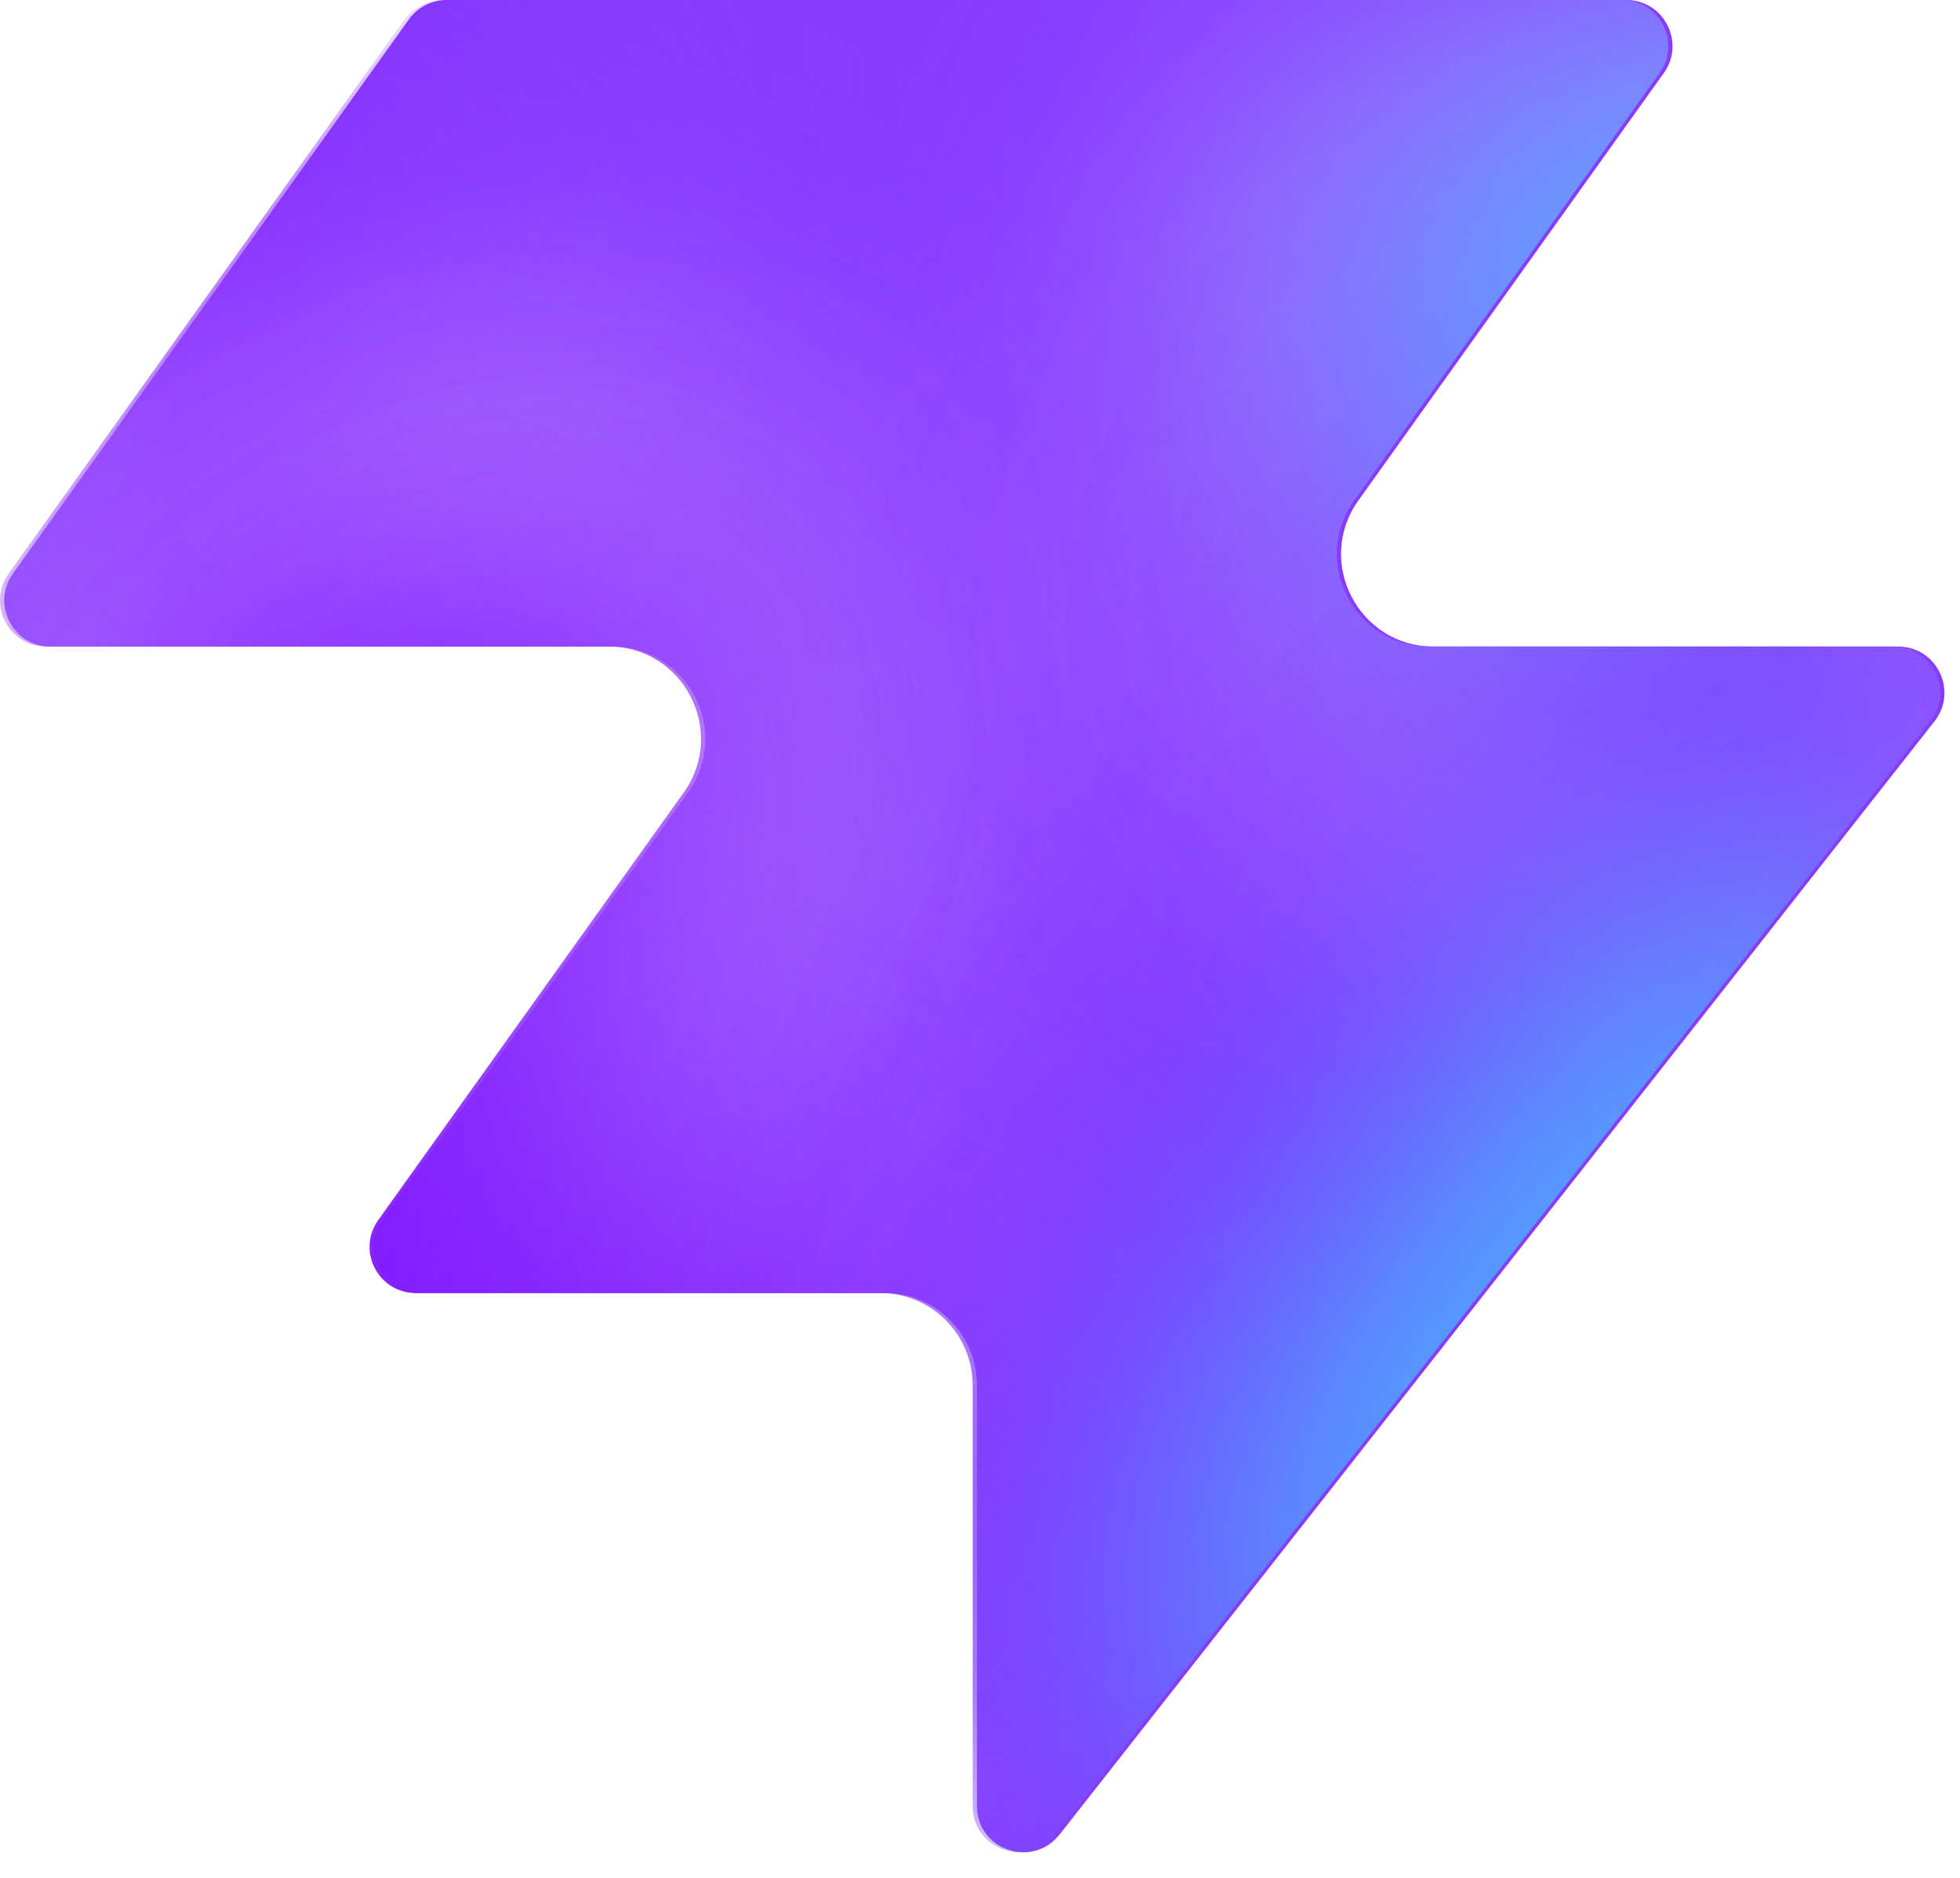
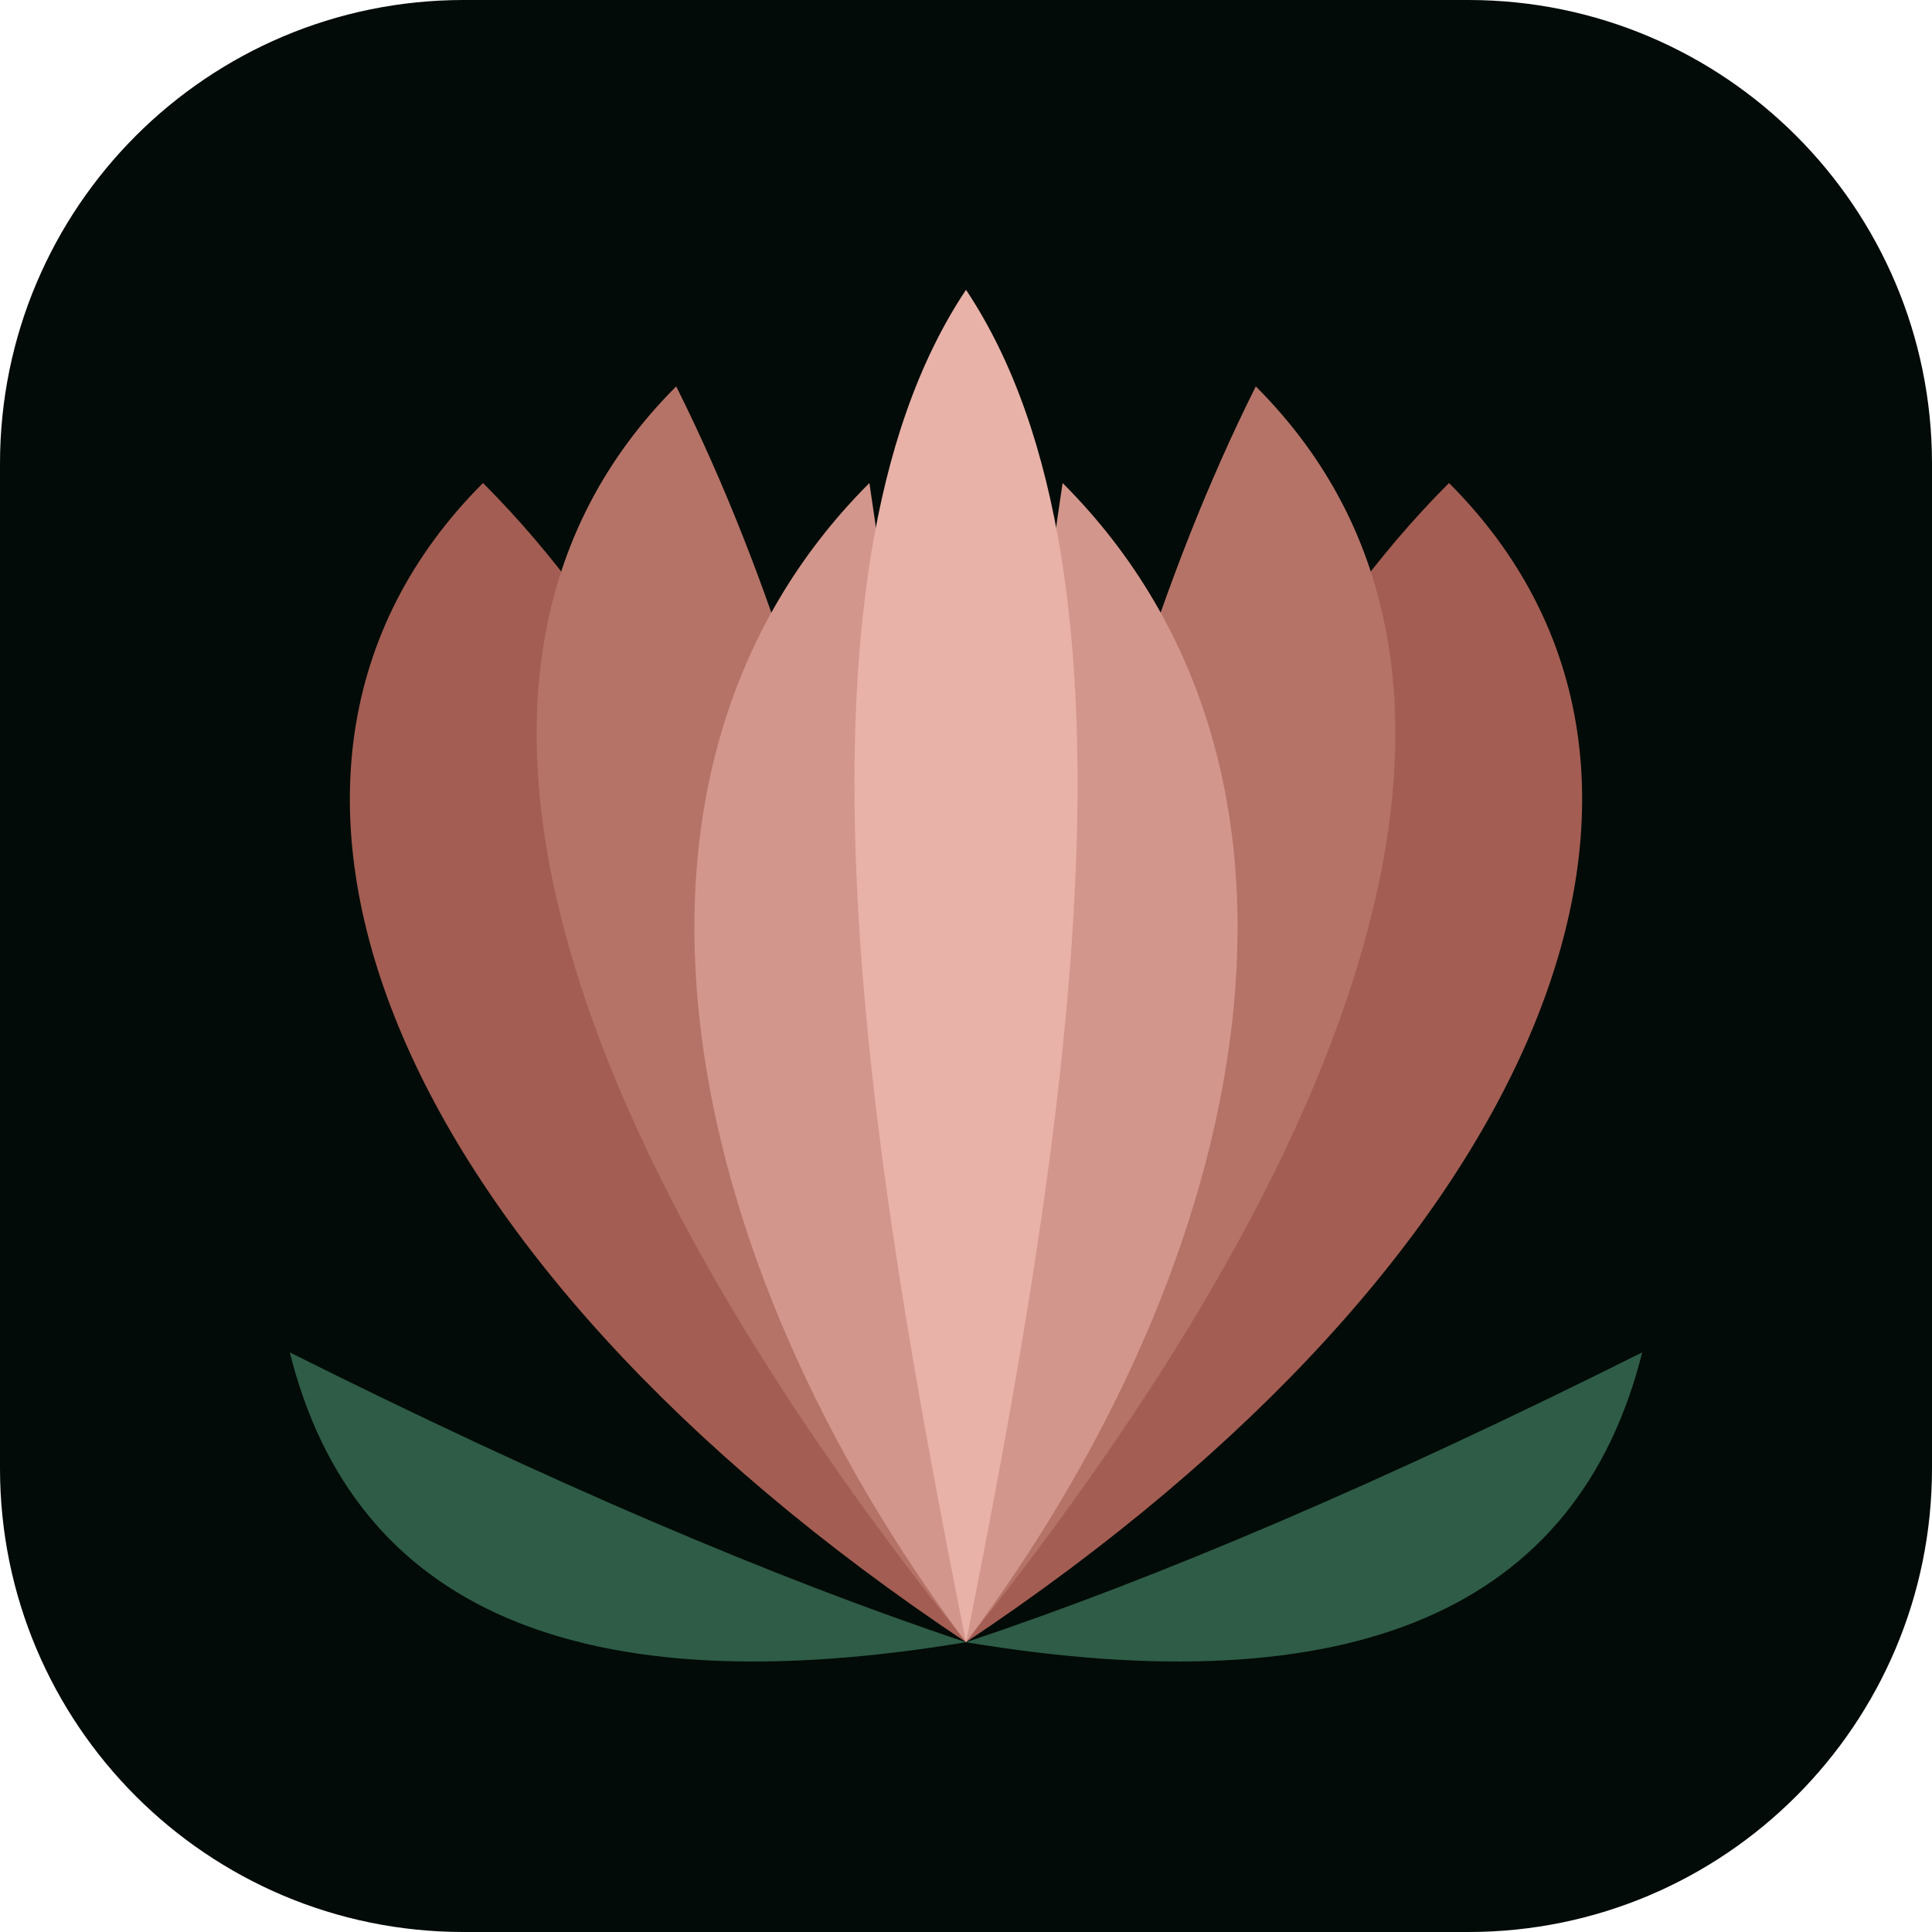
- <svg xmlns="http://www.w3.org/2000/svg" width="48" height="46" fill="none" viewBox="0 0 48 46">
-   <path fill="#863bff" d="M25.946 44.938c-.664.845-2.021.375-2.021-.698V33.937a2.26 2.26 0 0 0-2.262-2.262H10.287c-.92 0-1.456-1.04-.92-1.788l7.48-10.471c1.07-1.497 0-3.578-1.842-3.578H1.237c-.92 0-1.456-1.04-.92-1.788L10.013.474c.214-.297.556-.474.92-.474h28.894c.92 0 1.456 1.04.92 1.788l-7.48 10.471c-1.07 1.498 0 3.579 1.842 3.579h11.377c.943 0 1.473 1.088.89 1.83L25.947 44.94z" style="fill:#863bff;fill:color(display-p3 .525 .23 1);fill-opacity:1" />
-   <mask id="a" width="48" height="46" x="0" y="0" maskUnits="userSpaceOnUse" style="mask-type:alpha">
-     <path fill="#000" d="M25.842 44.938c-.664.844-2.021.375-2.021-.698V33.937a2.26 2.26 0 0 0-2.262-2.262H10.183c-.92 0-1.456-1.04-.92-1.788l7.48-10.471c1.07-1.498 0-3.579-1.842-3.579H1.133c-.92 0-1.456-1.04-.92-1.787L9.91.473c.214-.297.556-.474.92-.474h28.894c.92 0 1.456 1.04.92 1.788l-7.48 10.471c-1.07 1.498 0 3.578 1.842 3.578h11.377c.943 0 1.473 1.088.89 1.832L25.843 44.94z" style="fill:#000;fill-opacity:1" />
-   </mask>
-   <g mask="url(#a)">
-     <g filter="url(#b)">
-       <ellipse cx="5.508" cy="14.704" fill="#ede6ff" rx="5.508" ry="14.704" style="fill:#ede6ff;fill:color(display-p3 .927 .903 1);fill-opacity:1" transform="matrix(.00324 1 1 -.00324 -4.47 31.516)" />
-     </g>
-     <g filter="url(#c)">
-       <ellipse cx="10.399" cy="29.851" fill="#ede6ff" rx="10.399" ry="29.851" style="fill:#ede6ff;fill:color(display-p3 .927 .903 1);fill-opacity:1" transform="matrix(.00324 1 1 -.00324 -39.328 7.883)" />
-     </g>
-     <g filter="url(#d)">
-       <ellipse cx="5.508" cy="30.487" fill="#7e14ff" rx="5.508" ry="30.487" style="fill:#7e14ff;fill:color(display-p3 .492 .077 1);fill-opacity:1" transform="rotate(89.814 -25.913 -14.639)scale(1 -1)" />
-     </g>
-     <g filter="url(#e)">
-       <ellipse cx="5.508" cy="30.599" fill="#7e14ff" rx="5.508" ry="30.599" style="fill:#7e14ff;fill:color(display-p3 .492 .077 1);fill-opacity:1" transform="rotate(89.814 -32.644 -3.334)scale(1 -1)" />
-     </g>
-     <g filter="url(#f)">
-       <ellipse cx="5.508" cy="30.599" fill="#7e14ff" rx="5.508" ry="30.599" style="fill:#7e14ff;fill:color(display-p3 .492 .077 1);fill-opacity:1" transform="matrix(.00324 1 1 -.00324 -34.34 30.47)" />
-     </g>
-     <g filter="url(#g)">
-       <ellipse cx="14.072" cy="22.078" fill="#ede6ff" rx="14.072" ry="22.078" style="fill:#ede6ff;fill:color(display-p3 .927 .903 1);fill-opacity:1" transform="rotate(93.35 24.506 48.493)scale(-1 1)" />
-     </g>
-     <g filter="url(#h)">
-       <ellipse cx="3.47" cy="21.501" fill="#7e14ff" rx="3.47" ry="21.501" style="fill:#7e14ff;fill:color(display-p3 .492 .077 1);fill-opacity:1" transform="rotate(89.009 28.708 47.59)scale(-1 1)" />
-     </g>
-     <g filter="url(#i)">
-       <ellipse cx="3.47" cy="21.501" fill="#7e14ff" rx="3.47" ry="21.501" style="fill:#7e14ff;fill:color(display-p3 .492 .077 1);fill-opacity:1" transform="rotate(89.009 28.708 47.59)scale(-1 1)" />
-     </g>
-     <g filter="url(#j)">
-       <ellipse cx=".387" cy="8.972" fill="#7e14ff" rx="4.407" ry="29.108" style="fill:#7e14ff;fill:color(display-p3 .492 .077 1);fill-opacity:1" transform="rotate(39.51 .387 8.972)" />
-     </g>
-     <g filter="url(#k)">
-       <ellipse cx="47.523" cy="-6.092" fill="#7e14ff" rx="4.407" ry="29.108" style="fill:#7e14ff;fill:color(display-p3 .492 .077 1);fill-opacity:1" transform="rotate(37.892 47.523 -6.092)" />
-     </g>
-     <g filter="url(#l)">
-       <ellipse cx="41.412" cy="6.333" fill="#47bfff" rx="5.971" ry="9.665" style="fill:#47bfff;fill:color(display-p3 .28 .748 1);fill-opacity:1" transform="rotate(37.892 41.412 6.333)" />
-     </g>
-     <g filter="url(#m)">
-       <ellipse cx="-1.879" cy="38.332" fill="#7e14ff" rx="4.407" ry="29.108" style="fill:#7e14ff;fill:color(display-p3 .492 .077 1);fill-opacity:1" transform="rotate(37.892 -1.88 38.332)" />
-     </g>
-     <g filter="url(#n)">
-       <ellipse cx="-1.879" cy="38.332" fill="#7e14ff" rx="4.407" ry="29.108" style="fill:#7e14ff;fill:color(display-p3 .492 .077 1);fill-opacity:1" transform="rotate(37.892 -1.88 38.332)" />
-     </g>
-     <g filter="url(#o)">
-       <ellipse cx="35.651" cy="29.907" fill="#7e14ff" rx="4.407" ry="29.108" style="fill:#7e14ff;fill:color(display-p3 .492 .077 1);fill-opacity:1" transform="rotate(37.892 35.651 29.907)" />
-     </g>
-     <g filter="url(#p)">
-       <ellipse cx="38.418" cy="32.4" fill="#47bfff" rx="5.971" ry="15.297" style="fill:#47bfff;fill:color(display-p3 .28 .748 1);fill-opacity:1" transform="rotate(37.892 38.418 32.4)" />
-     </g>
-   </g>
-   <defs>
-     <filter id="b" width="60.045" height="41.654" x="-19.77" y="16.149" color-interpolation-filters="sRGB" filterUnits="userSpaceOnUse">
-       <feFlood flood-opacity="0" result="BackgroundImageFix" />
-       <feBlend in="SourceGraphic" in2="BackgroundImageFix" result="shape" />
-       <feGaussianBlur result="effect1_foregroundBlur_2002_17158" stdDeviation="7.659" />
-     </filter>
-     <filter id="c" width="90.34" height="51.437" x="-54.613" y="-7.533" color-interpolation-filters="sRGB" filterUnits="userSpaceOnUse">
-       <feFlood flood-opacity="0" result="BackgroundImageFix" />
-       <feBlend in="SourceGraphic" in2="BackgroundImageFix" result="shape" />
-       <feGaussianBlur result="effect1_foregroundBlur_2002_17158" stdDeviation="7.659" />
-     </filter>
-     <filter id="d" width="79.355" height="29.4" x="-49.64" y="2.03" color-interpolation-filters="sRGB" filterUnits="userSpaceOnUse">
-       <feFlood flood-opacity="0" result="BackgroundImageFix" />
-       <feBlend in="SourceGraphic" in2="BackgroundImageFix" result="shape" />
-       <feGaussianBlur result="effect1_foregroundBlur_2002_17158" stdDeviation="4.596" />
-     </filter>
-     <filter id="e" width="79.579" height="29.4" x="-45.045" y="20.029" color-interpolation-filters="sRGB" filterUnits="userSpaceOnUse">
-       <feFlood flood-opacity="0" result="BackgroundImageFix" />
-       <feBlend in="SourceGraphic" in2="BackgroundImageFix" result="shape" />
-       <feGaussianBlur result="effect1_foregroundBlur_2002_17158" stdDeviation="4.596" />
-     </filter>
-     <filter id="f" width="79.579" height="29.4" x="-43.513" y="21.178" color-interpolation-filters="sRGB" filterUnits="userSpaceOnUse">
-       <feFlood flood-opacity="0" result="BackgroundImageFix" />
-       <feBlend in="SourceGraphic" in2="BackgroundImageFix" result="shape" />
-       <feGaussianBlur result="effect1_foregroundBlur_2002_17158" stdDeviation="4.596" />
-     </filter>
-     <filter id="g" width="74.749" height="58.852" x="15.756" y="-17.901" color-interpolation-filters="sRGB" filterUnits="userSpaceOnUse">
-       <feFlood flood-opacity="0" result="BackgroundImageFix" />
-       <feBlend in="SourceGraphic" in2="BackgroundImageFix" result="shape" />
-       <feGaussianBlur result="effect1_foregroundBlur_2002_17158" stdDeviation="7.659" />
-     </filter>
-     <filter id="h" width="61.377" height="25.362" x="23.548" y="2.284" color-interpolation-filters="sRGB" filterUnits="userSpaceOnUse">
-       <feFlood flood-opacity="0" result="BackgroundImageFix" />
-       <feBlend in="SourceGraphic" in2="BackgroundImageFix" result="shape" />
-       <feGaussianBlur result="effect1_foregroundBlur_2002_17158" stdDeviation="4.596" />
-     </filter>
-     <filter id="i" width="61.377" height="25.362" x="23.548" y="2.284" color-interpolation-filters="sRGB" filterUnits="userSpaceOnUse">
-       <feFlood flood-opacity="0" result="BackgroundImageFix" />
-       <feBlend in="SourceGraphic" in2="BackgroundImageFix" result="shape" />
-       <feGaussianBlur result="effect1_foregroundBlur_2002_17158" stdDeviation="4.596" />
-     </filter>
-     <filter id="j" width="56.045" height="63.649" x="-27.636" y="-22.853" color-interpolation-filters="sRGB" filterUnits="userSpaceOnUse">
-       <feFlood flood-opacity="0" result="BackgroundImageFix" />
-       <feBlend in="SourceGraphic" in2="BackgroundImageFix" result="shape" />
-       <feGaussianBlur result="effect1_foregroundBlur_2002_17158" stdDeviation="4.596" />
-     </filter>
-     <filter id="k" width="54.814" height="64.646" x="20.116" y="-38.415" color-interpolation-filters="sRGB" filterUnits="userSpaceOnUse">
-       <feFlood flood-opacity="0" result="BackgroundImageFix" />
-       <feBlend in="SourceGraphic" in2="BackgroundImageFix" result="shape" />
-       <feGaussianBlur result="effect1_foregroundBlur_2002_17158" stdDeviation="4.596" />
-     </filter>
-     <filter id="l" width="33.541" height="35.313" x="24.641" y="-11.323" color-interpolation-filters="sRGB" filterUnits="userSpaceOnUse">
-       <feFlood flood-opacity="0" result="BackgroundImageFix" />
-       <feBlend in="SourceGraphic" in2="BackgroundImageFix" result="shape" />
-       <feGaussianBlur result="effect1_foregroundBlur_2002_17158" stdDeviation="4.596" />
-     </filter>
-     <filter id="m" width="54.814" height="64.646" x="-29.286" y="6.009" color-interpolation-filters="sRGB" filterUnits="userSpaceOnUse">
-       <feFlood flood-opacity="0" result="BackgroundImageFix" />
-       <feBlend in="SourceGraphic" in2="BackgroundImageFix" result="shape" />
-       <feGaussianBlur result="effect1_foregroundBlur_2002_17158" stdDeviation="4.596" />
-     </filter>
-     <filter id="n" width="54.814" height="64.646" x="-29.286" y="6.009" color-interpolation-filters="sRGB" filterUnits="userSpaceOnUse">
-       <feFlood flood-opacity="0" result="BackgroundImageFix" />
-       <feBlend in="SourceGraphic" in2="BackgroundImageFix" result="shape" />
-       <feGaussianBlur result="effect1_foregroundBlur_2002_17158" stdDeviation="4.596" />
-     </filter>
-     <filter id="o" width="54.814" height="64.646" x="8.244" y="-2.416" color-interpolation-filters="sRGB" filterUnits="userSpaceOnUse">
-       <feFlood flood-opacity="0" result="BackgroundImageFix" />
-       <feBlend in="SourceGraphic" in2="BackgroundImageFix" result="shape" />
-       <feGaussianBlur result="effect1_foregroundBlur_2002_17158" stdDeviation="4.596" />
-     </filter>
-     <filter id="p" width="39.409" height="43.623" x="18.713" y="10.588" color-interpolation-filters="sRGB" filterUnits="userSpaceOnUse">
-       <feFlood flood-opacity="0" result="BackgroundImageFix" />
-       <feBlend in="SourceGraphic" in2="BackgroundImageFix" result="shape" />
-       <feGaussianBlur result="effect1_foregroundBlur_2002_17158" stdDeviation="4.596" />
-     </filter>
-   </defs>
+ <svg xmlns="http://www.w3.org/2000/svg" width="64" height="64" viewBox="0 0 100 100">
+   <rect width="100" height="100" rx="24" fill="#020b07" />
+   <path d="M50,85 Q20,90 15,70 Q35,80 50,85 Z" fill="#2E5C47" />
+   <path d="M50,85 Q80,90 85,70 Q65,80 50,85 Z" fill="#2E5C47" />
+   <path d="M50,85 C20,65 10,40 25,25 C40,40 45,65 50,85 Z" fill="#A35D53" />
+   <path d="M50,85 C80,65 90,40 75,25 C60,40 55,65 50,85 Z" fill="#A35D53" />
+   <path d="M50,85 C30,60 20,35 35,20 C45,40 48,65 50,85 Z" fill="#B57368" />
+   <path d="M50,85 C70,60 80,35 65,20 C55,40 52,65 50,85 Z" fill="#B57368" />
+   <path d="M50,85 C35,65 30,40 45,25 C48,45 49,65 50,85 Z" fill="#D3968C" />
+   <path d="M50,85 C65,65 70,40 55,25 C52,45 51,65 50,85 Z" fill="#D3968C" />
+   <path d="M50,85 C45,60 40,30 50,15 C60,30 55,60 50,85 Z" fill="#E8B2A9" />
</svg>
